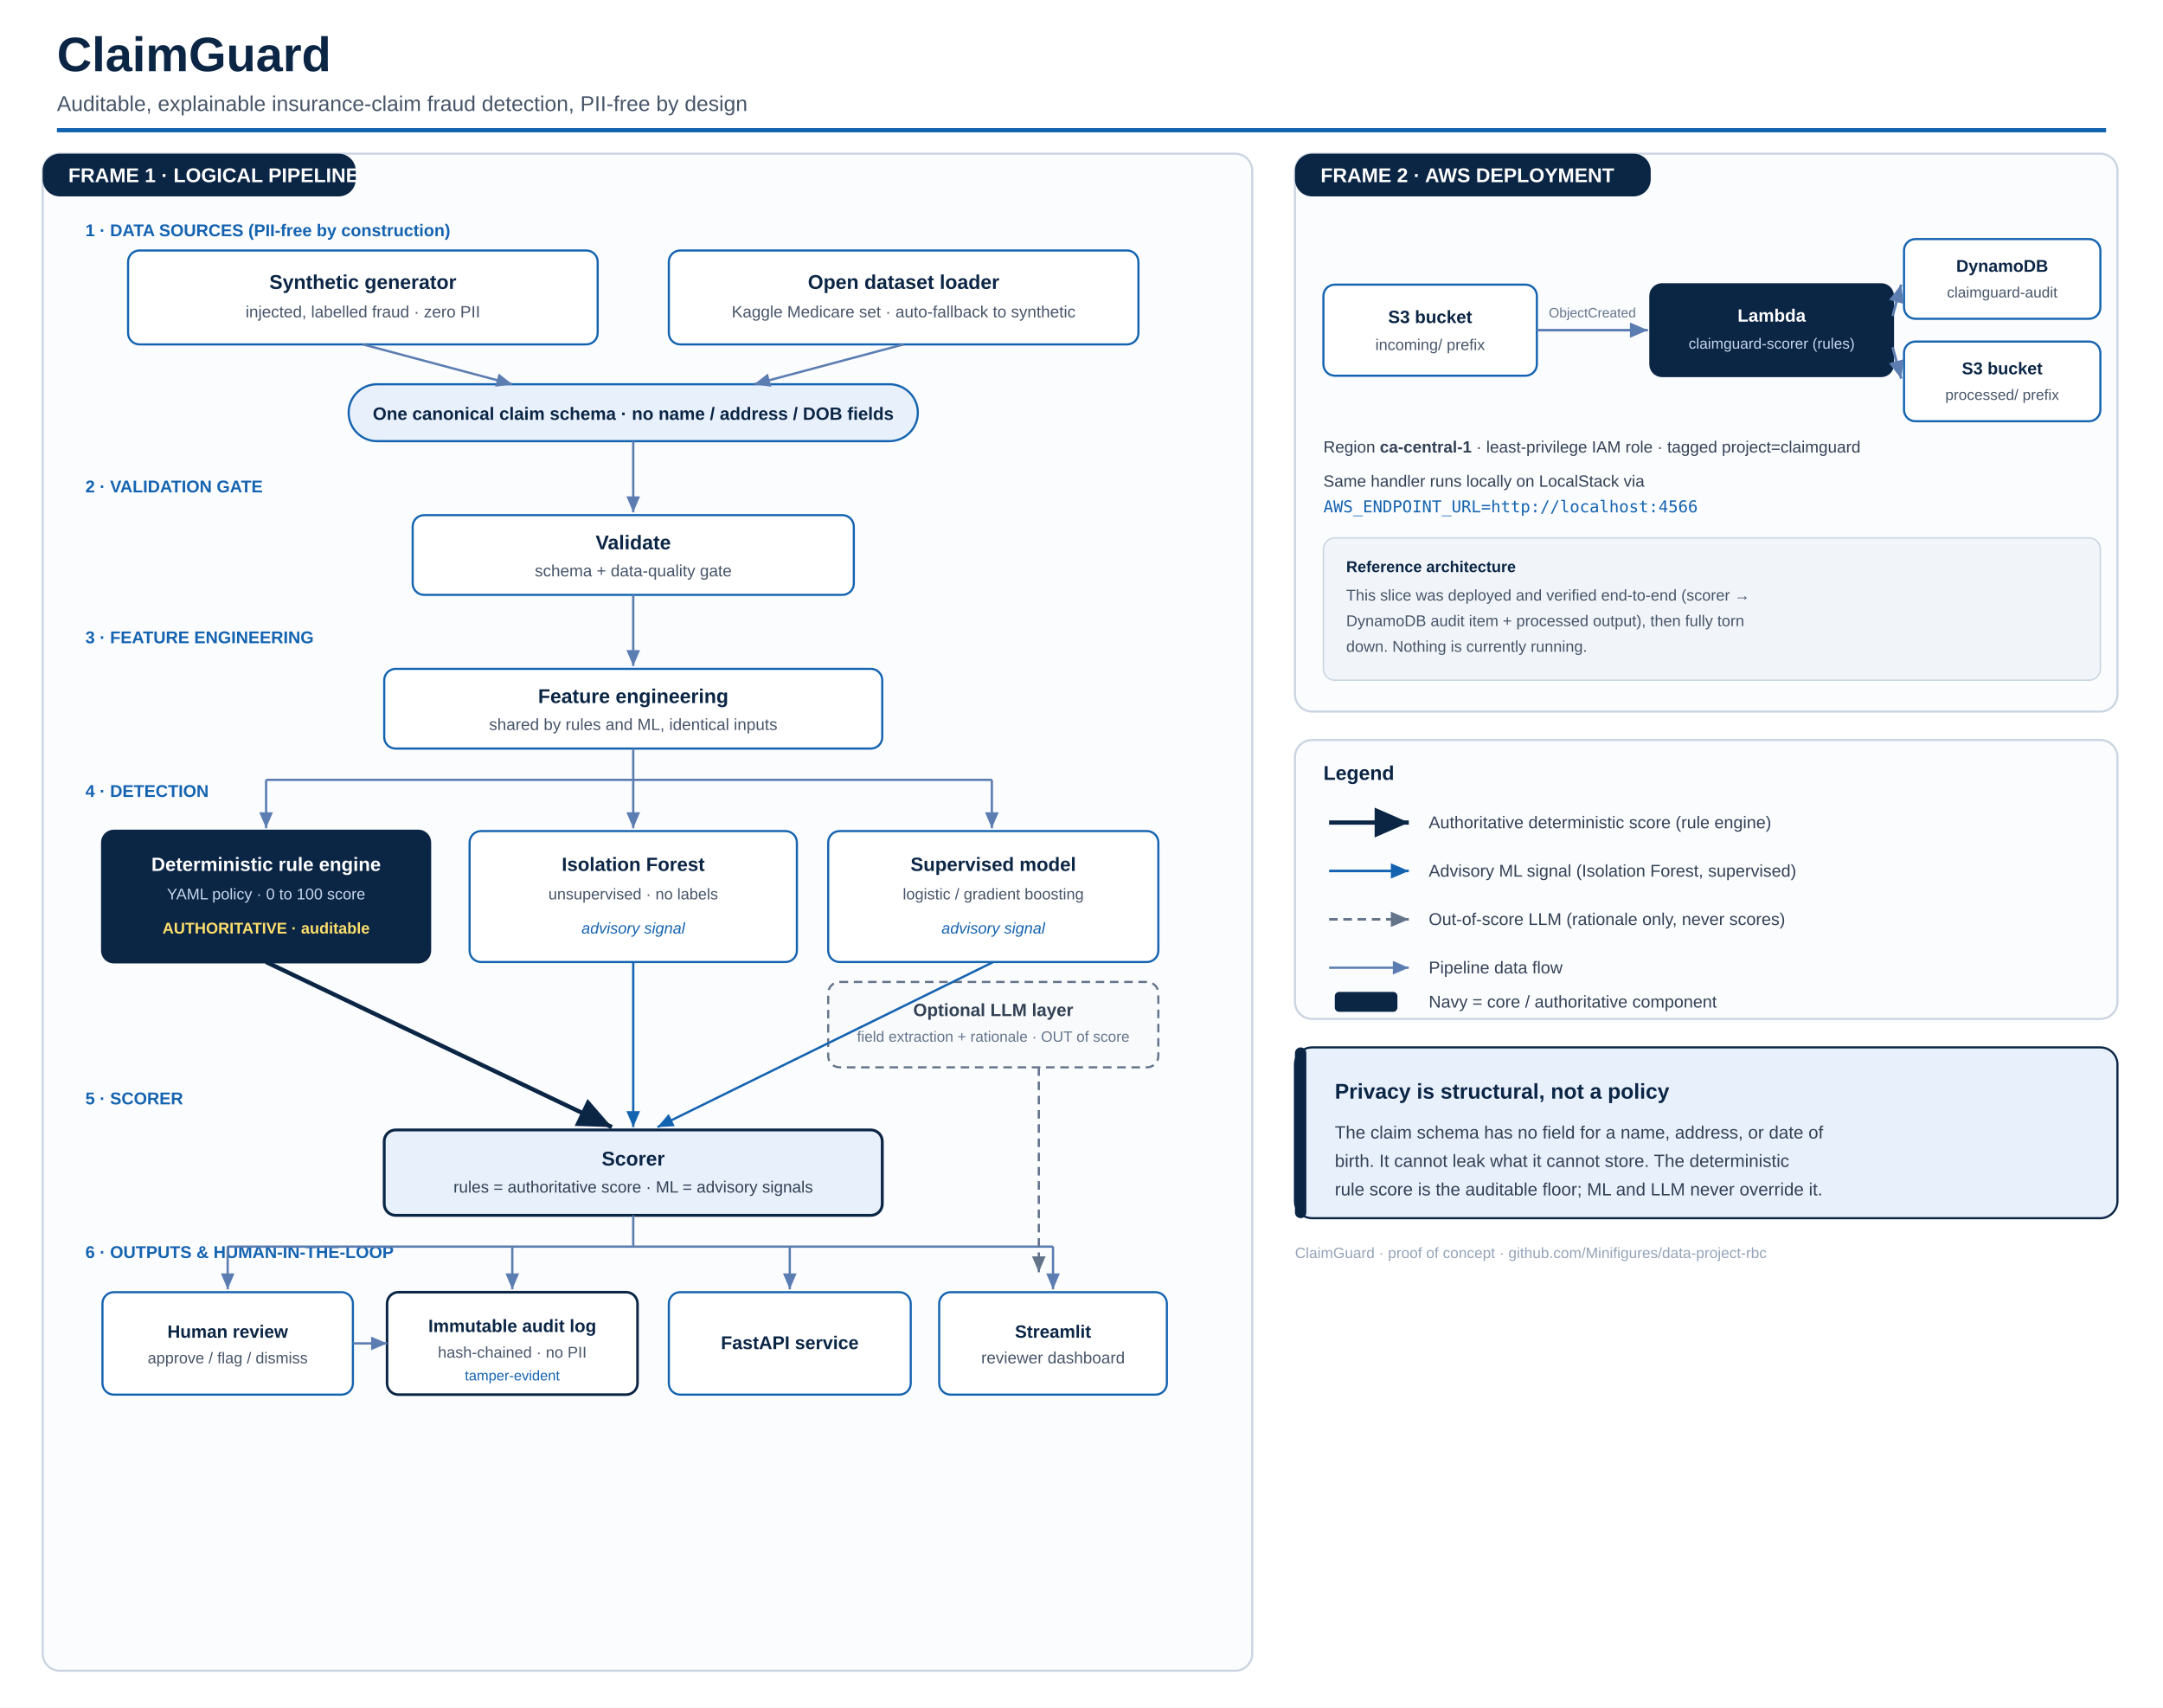
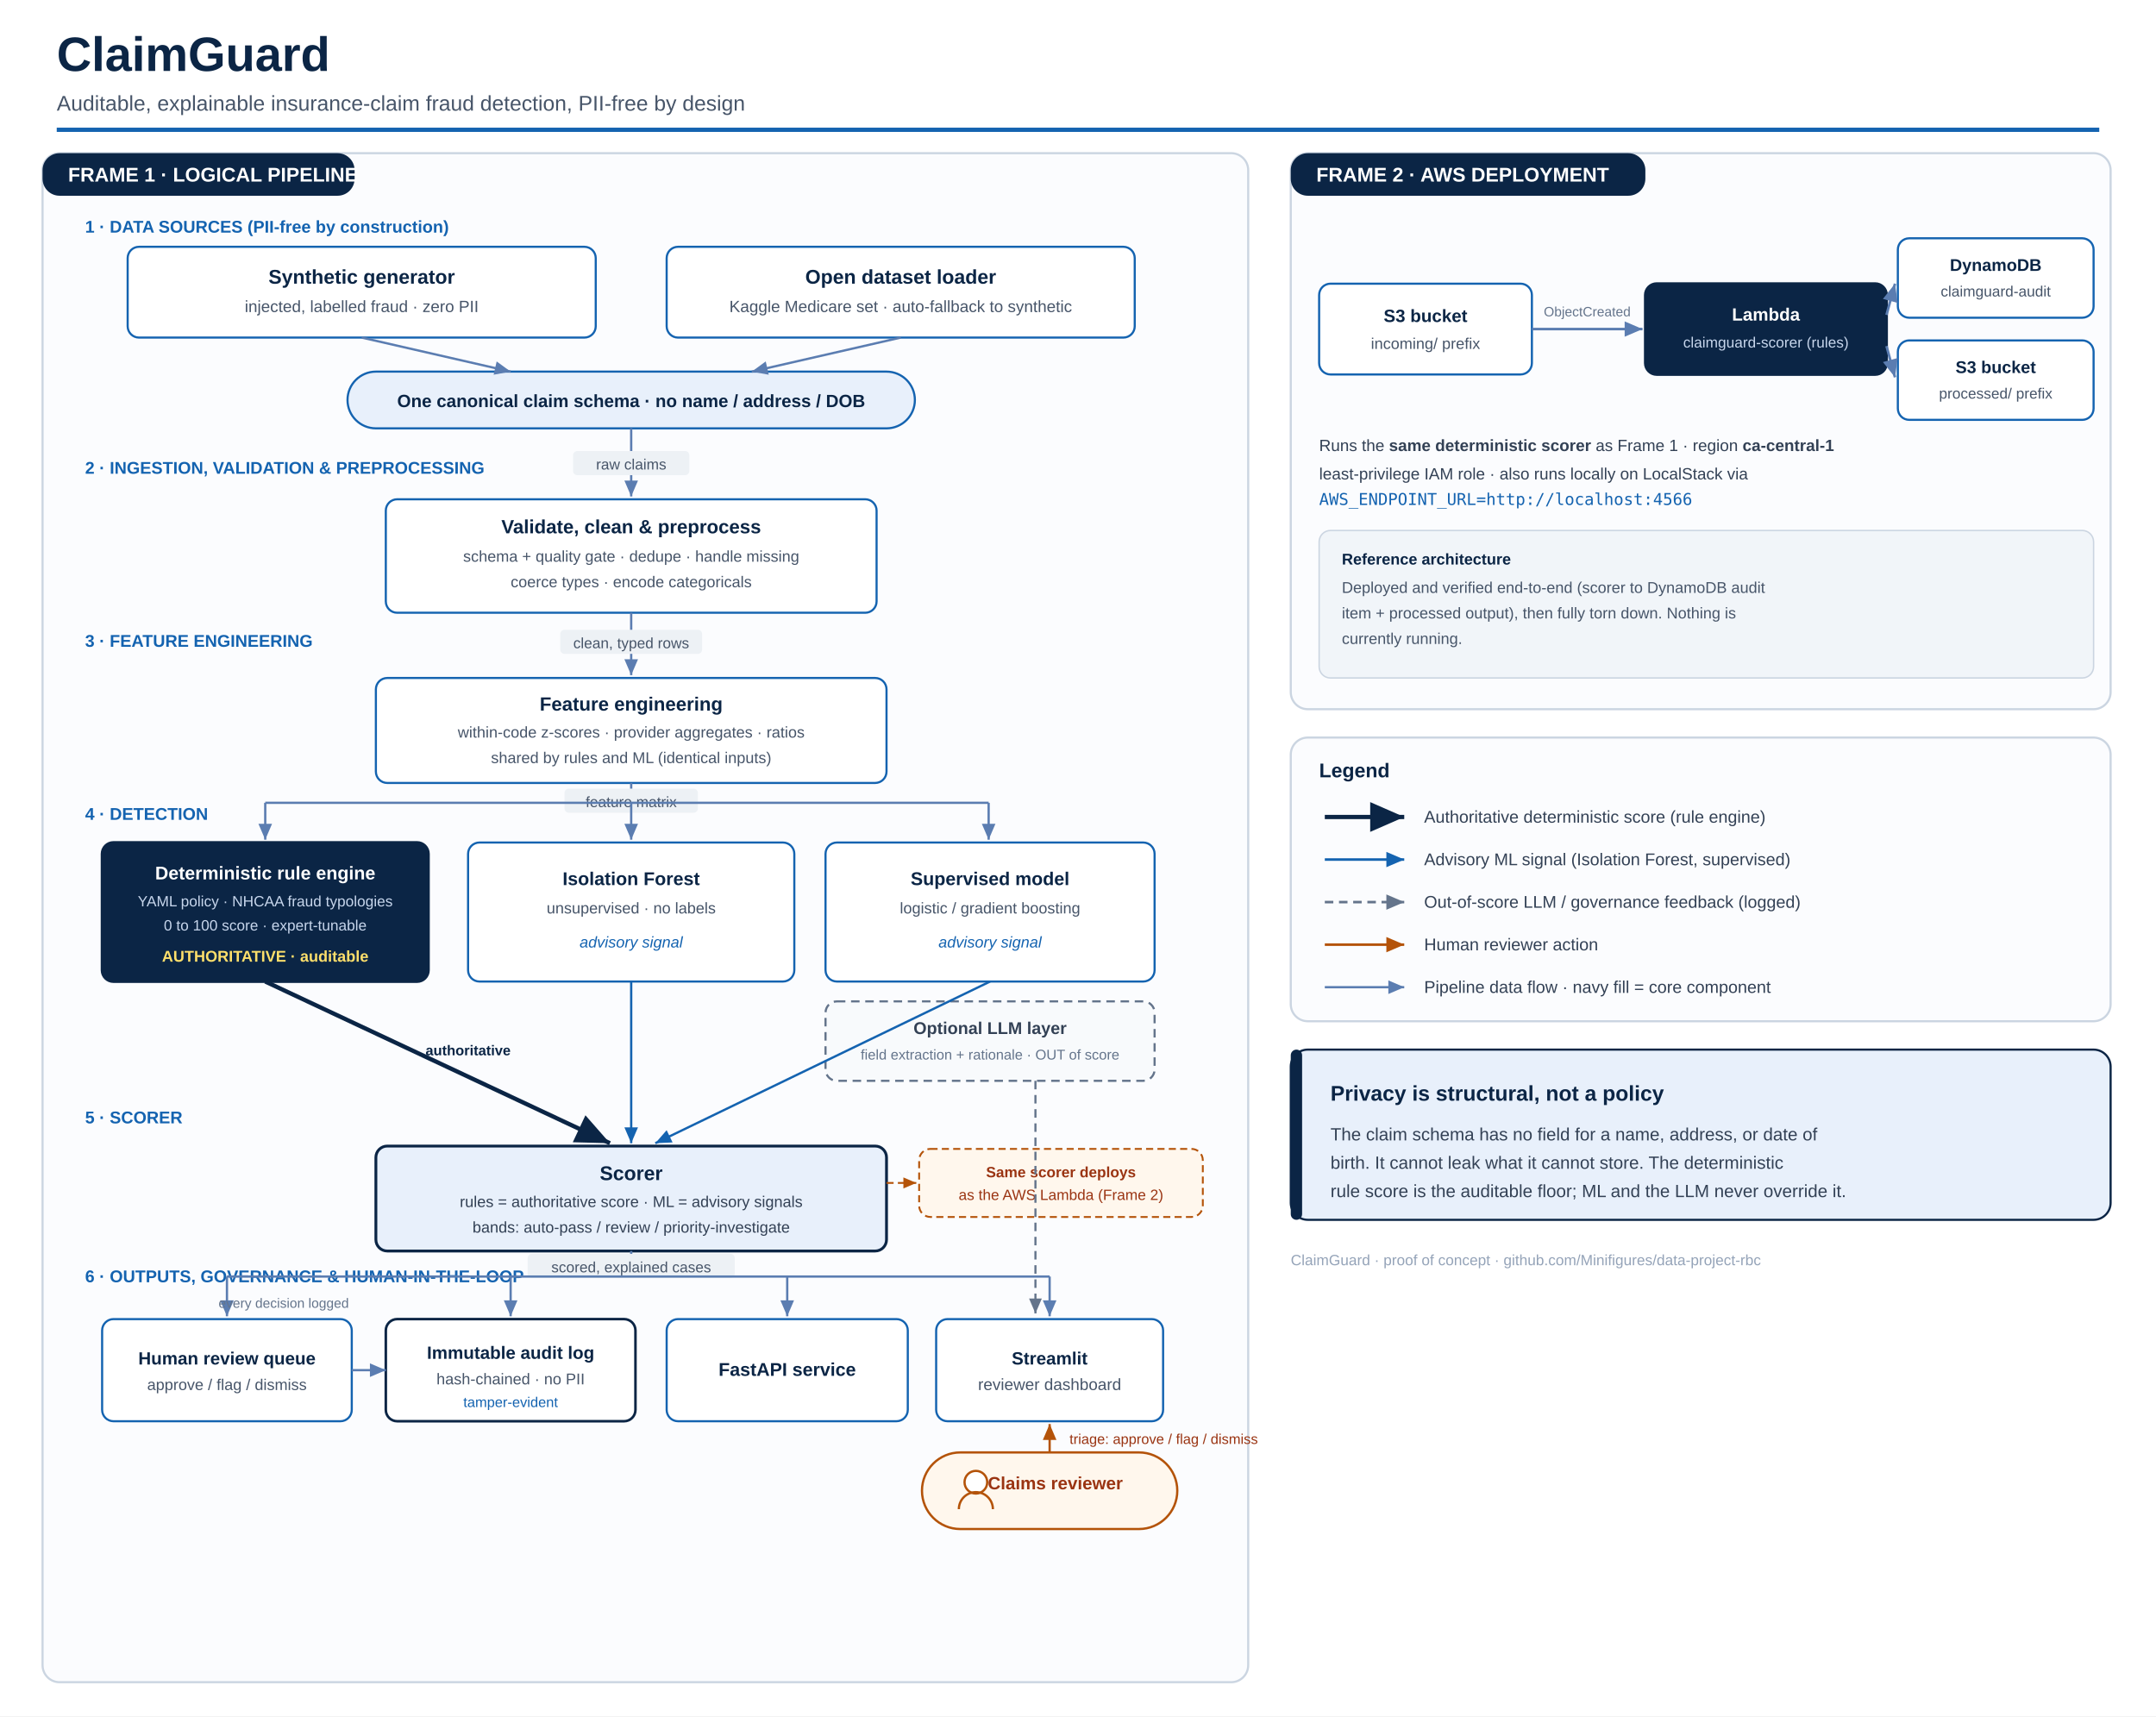
- <svg xmlns="http://www.w3.org/2000/svg" viewBox="0 0 1520 1200" font-family="Arial, Helvetica, sans-serif">
+ <svg xmlns="http://www.w3.org/2000/svg" viewBox="0 0 1520 1210" font-family="Arial, Helvetica, sans-serif">
  <defs>
    <marker id="aGrey" markerWidth="9" markerHeight="9" refX="7" refY="3" orient="auto">
      <path d="M0,0 L7,3 L0,6 Z" fill="#5B7DB1" />
    </marker>
    <marker id="aNavy" markerWidth="11" markerHeight="11" refX="8" refY="3.5" orient="auto">
      <path d="M0,0 L8,3.5 L0,7 Z" fill="#0B2545" />
    </marker>
    <marker id="aBlue" markerWidth="9" markerHeight="9" refX="7" refY="3" orient="auto">
      <path d="M0,0 L7,3 L0,6 Z" fill="#1463B0" />
    </marker>
    <marker id="aSlate" markerWidth="9" markerHeight="9" refX="7" refY="3" orient="auto">
      <path d="M0,0 L7,3 L0,6 Z" fill="#64748B" />
    </marker>
+     <marker id="aAmber" markerWidth="9" markerHeight="9" refX="7" refY="3" orient="auto">
+       <path d="M0,0 L7,3 L0,6 Z" fill="#B45309" />
+     </marker>
  </defs>
-   <rect x="0" y="0" width="1520" height="1200" fill="#FFFFFF" />
+   <rect x="0" y="0" width="1520" height="1210" fill="#FFFFFF" />
  <text x="40" y="50" font-size="34" font-weight="bold" fill="#0B2545">ClaimGuard</text>
  <text x="40" y="78" font-size="15" fill="#475569">Auditable, explainable insurance-claim fraud detection, PII-free by design</text>
  <rect x="40" y="90" width="1440" height="3" fill="#1463B0" />
-   <rect x="30" y="108" width="850" height="1066" rx="12" fill="#FBFCFE" stroke="#CBD5E1" stroke-width="1.5" />
+   <rect x="30" y="108" width="850" height="1078" rx="12" fill="#FBFCFE" stroke="#CBD5E1" stroke-width="1.5" />
  <rect x="30" y="108" width="220" height="30" rx="12" fill="#0B2545" />
  <text x="48" y="128" font-size="14" font-weight="bold" fill="#FFFFFF">FRAME 1 · LOGICAL PIPELINE</text>
-   <text x="60" y="166" font-size="12" font-weight="bold" fill="#1463B0">1 · DATA SOURCES (PII-free by construction)</text>
-   <rect x="90" y="176" width="330" height="66" rx="8" fill="#FFFFFF" stroke="#1463B0" stroke-width="1.5" />
-   <text x="255" y="203" font-size="14" font-weight="bold" fill="#0B2545" text-anchor="middle">Synthetic generator</text>
-   <text x="255" y="223" font-size="11.5" fill="#475569" text-anchor="middle">injected, labelled fraud · zero PII</text>
-   <rect x="470" y="176" width="330" height="66" rx="8" fill="#FFFFFF" stroke="#1463B0" stroke-width="1.5" />
-   <text x="635" y="203" font-size="14" font-weight="bold" fill="#0B2545" text-anchor="middle">Open dataset loader</text>
-   <text x="635" y="223" font-size="11.5" fill="#475569" text-anchor="middle">Kaggle Medicare set · auto-fallback to synthetic</text>
-   <rect x="245" y="270" width="400" height="40" rx="20" fill="#E8F0FB" stroke="#1463B0" stroke-width="1.5" />
-   <text x="445" y="295" font-size="12.5" font-weight="bold" fill="#0B2545" text-anchor="middle">One canonical claim schema · no name / address / DOB fields</text>
-   <line x1="255" y1="242" x2="360" y2="270" stroke="#5B7DB1" stroke-width="1.6" marker-end="url(#aGrey)" />
-   <line x1="635" y1="242" x2="530" y2="270" stroke="#5B7DB1" stroke-width="1.6" marker-end="url(#aGrey)" />
-   <text x="60" y="346" font-size="12" font-weight="bold" fill="#1463B0">2 · VALIDATION GATE</text>
-   <line x1="445" y1="310" x2="445" y2="360" stroke="#5B7DB1" stroke-width="1.6" marker-end="url(#aGrey)" />
-   <rect x="290" y="362" width="310" height="56" rx="8" fill="#FFFFFF" stroke="#1463B0" stroke-width="1.5" />
-   <text x="445" y="386" font-size="14" font-weight="bold" fill="#0B2545" text-anchor="middle">Validate</text>
-   <text x="445" y="405" font-size="11.5" fill="#475569" text-anchor="middle">schema + data-quality gate</text>
-   <text x="60" y="452" font-size="12" font-weight="bold" fill="#1463B0">3 · FEATURE ENGINEERING</text>
-   <line x1="445" y1="418" x2="445" y2="468" stroke="#5B7DB1" stroke-width="1.6" marker-end="url(#aGrey)" />
-   <rect x="270" y="470" width="350" height="56" rx="8" fill="#FFFFFF" stroke="#1463B0" stroke-width="1.5" />
-   <text x="445" y="494" font-size="14" font-weight="bold" fill="#0B2545" text-anchor="middle">Feature engineering</text>
-   <text x="445" y="513" font-size="11.5" fill="#475569" text-anchor="middle">shared by rules and ML, identical inputs</text>
-   <text x="60" y="560" font-size="12" font-weight="bold" fill="#1463B0">4 · DETECTION</text>
-   <line x1="445" y1="526" x2="445" y2="548" stroke="#5B7DB1" stroke-width="1.6" />
-   <line x1="187" y1="548" x2="697" y2="548" stroke="#5B7DB1" stroke-width="1.6" />
-   <line x1="187" y1="548" x2="187" y2="582" stroke="#5B7DB1" stroke-width="1.6" marker-end="url(#aGrey)" />
-   <line x1="445" y1="548" x2="445" y2="582" stroke="#5B7DB1" stroke-width="1.6" marker-end="url(#aGrey)" />
-   <line x1="697" y1="548" x2="697" y2="582" stroke="#5B7DB1" stroke-width="1.6" marker-end="url(#aGrey)" />
-   <rect x="72" y="584" width="230" height="92" rx="8" fill="#0B2545" stroke="#0B2545" stroke-width="2" />
-   <text x="187" y="612" font-size="13.5" font-weight="bold" fill="#FFFFFF" text-anchor="middle">Deterministic rule engine</text>
-   <text x="187" y="632" font-size="11" fill="#C7D6EC" text-anchor="middle">YAML policy · 0 to 100 score</text>
-   <text x="187" y="656" font-size="11" font-weight="bold" fill="#FEDF6B" text-anchor="middle">AUTHORITATIVE · auditable</text>
-   <rect x="330" y="584" width="230" height="92" rx="8" fill="#FFFFFF" stroke="#1463B0" stroke-width="1.5" />
-   <text x="445" y="612" font-size="13.5" font-weight="bold" fill="#0B2545" text-anchor="middle">Isolation Forest</text>
-   <text x="445" y="632" font-size="11" fill="#475569" text-anchor="middle">unsupervised · no labels</text>
-   <text x="445" y="656" font-size="11" font-style="italic" fill="#1463B0" text-anchor="middle">advisory signal</text>
-   <rect x="582" y="584" width="232" height="92" rx="8" fill="#FFFFFF" stroke="#1463B0" stroke-width="1.5" />
-   <text x="698" y="612" font-size="13.5" font-weight="bold" fill="#0B2545" text-anchor="middle">Supervised model</text>
-   <text x="698" y="632" font-size="11" fill="#475569" text-anchor="middle">logistic / gradient boosting</text>
-   <text x="698" y="656" font-size="11" font-style="italic" fill="#1463B0" text-anchor="middle">advisory signal</text>
-   <rect x="582" y="690" width="232" height="60" rx="8" fill="#F8FAFC" stroke="#64748B" stroke-width="1.5" stroke-dasharray="6 4" />
-   <text x="698" y="714" font-size="12.5" font-weight="bold" fill="#334155" text-anchor="middle">Optional LLM layer</text>
-   <text x="698" y="732" font-size="10.5" fill="#64748B" text-anchor="middle">field extraction + rationale · OUT of score</text>
-   <text x="60" y="776" font-size="12" font-weight="bold" fill="#1463B0">5 · SCORER</text>
-   <line x1="187" y1="676" x2="430" y2="792" stroke="#0B2545" stroke-width="3" marker-end="url(#aNavy)" />
-   <line x1="445" y1="676" x2="445" y2="792" stroke="#1463B0" stroke-width="1.6" marker-end="url(#aBlue)" />
-   <line x1="698" y1="676" x2="462" y2="792" stroke="#1463B0" stroke-width="1.6" marker-end="url(#aBlue)" />
-   <rect x="270" y="794" width="350" height="60" rx="8" fill="#E8F0FB" stroke="#0B2545" stroke-width="2" />
-   <text x="445" y="819" font-size="14" font-weight="bold" fill="#0B2545" text-anchor="middle">Scorer</text>
-   <text x="445" y="838" font-size="11.5" fill="#334155" text-anchor="middle">rules = authoritative score · ML = advisory signals</text>
-   <text x="60" y="884" font-size="12" font-weight="bold" fill="#1463B0">6 · OUTPUTS &amp; HUMAN-IN-THE-LOOP</text>
-   <line x1="445" y1="854" x2="445" y2="876" stroke="#5B7DB1" stroke-width="1.6" />
-   <line x1="160" y1="876" x2="740" y2="876" stroke="#5B7DB1" stroke-width="1.6" />
-   <line x1="160" y1="876" x2="160" y2="906" stroke="#5B7DB1" stroke-width="1.6" marker-end="url(#aGrey)" />
-   <line x1="360" y1="876" x2="360" y2="906" stroke="#5B7DB1" stroke-width="1.6" marker-end="url(#aGrey)" />
-   <line x1="555" y1="876" x2="555" y2="906" stroke="#5B7DB1" stroke-width="1.6" marker-end="url(#aGrey)" />
-   <line x1="740" y1="876" x2="740" y2="906" stroke="#5B7DB1" stroke-width="1.6" marker-end="url(#aGrey)" />
-   <rect x="72" y="908" width="176" height="72" rx="8" fill="#FFFFFF" stroke="#1463B0" stroke-width="1.5" />
-   <text x="160" y="940" font-size="12.5" font-weight="bold" fill="#0B2545" text-anchor="middle">Human review</text>
-   <text x="160" y="958" font-size="11" fill="#475569" text-anchor="middle">approve / flag / dismiss</text>
-   <rect x="272" y="908" width="176" height="72" rx="8" fill="#FFFFFF" stroke="#0B2545" stroke-width="1.8" />
-   <text x="360" y="936" font-size="12.5" font-weight="bold" fill="#0B2545" text-anchor="middle">Immutable audit log</text>
-   <text x="360" y="954" font-size="11" fill="#475569" text-anchor="middle">hash-chained · no PII</text>
-   <text x="360" y="970" font-size="10" fill="#1463B0" text-anchor="middle">tamper-evident</text>
-   <rect x="470" y="908" width="170" height="72" rx="8" fill="#FFFFFF" stroke="#1463B0" stroke-width="1.5" />
-   <text x="555" y="948" font-size="13" font-weight="bold" fill="#0B2545" text-anchor="middle">FastAPI service</text>
-   <rect x="660" y="908" width="160" height="72" rx="8" fill="#FFFFFF" stroke="#1463B0" stroke-width="1.5" />
-   <text x="740" y="940" font-size="12.5" font-weight="bold" fill="#0B2545" text-anchor="middle">Streamlit</text>
-   <text x="740" y="958" font-size="11.5" fill="#475569" text-anchor="middle">reviewer dashboard</text>
-   <line x1="248" y1="944" x2="272" y2="944" stroke="#5B7DB1" stroke-width="1.6" marker-end="url(#aGrey)" />
-   <path d="M 730 750 L 730 894" fill="none" stroke="#64748B" stroke-width="1.6" stroke-dasharray="6 4" marker-end="url(#aSlate)" />
+   <text x="60" y="164" font-size="12" font-weight="bold" fill="#1463B0">1 · DATA SOURCES (PII-free by construction)</text>
+   <rect x="90" y="174" width="330" height="64" rx="8" fill="#FFFFFF" stroke="#1463B0" stroke-width="1.5" />
+   <text x="255" y="200" font-size="14" font-weight="bold" fill="#0B2545" text-anchor="middle">Synthetic generator</text>
+   <text x="255" y="220" font-size="11.5" fill="#475569" text-anchor="middle">injected, labelled fraud · zero PII</text>
+   <rect x="470" y="174" width="330" height="64" rx="8" fill="#FFFFFF" stroke="#1463B0" stroke-width="1.5" />
+   <text x="635" y="200" font-size="14" font-weight="bold" fill="#0B2545" text-anchor="middle">Open dataset loader</text>
+   <text x="635" y="220" font-size="11.5" fill="#475569" text-anchor="middle">Kaggle Medicare set · auto-fallback to synthetic</text>
+   <rect x="245" y="262" width="400" height="40" rx="20" fill="#E8F0FB" stroke="#1463B0" stroke-width="1.5" />
+   <text x="445" y="287" font-size="12.5" font-weight="bold" fill="#0B2545" text-anchor="middle">One canonical claim schema · no name / address / DOB</text>
+   <line x1="255" y1="238" x2="360" y2="262" stroke="#5B7DB1" stroke-width="1.6" marker-end="url(#aGrey)" />
+   <line x1="635" y1="238" x2="530" y2="262" stroke="#5B7DB1" stroke-width="1.6" marker-end="url(#aGrey)" />
+   <text x="60" y="334" font-size="12" font-weight="bold" fill="#1463B0">2 · INGESTION, VALIDATION &amp; PREPROCESSING</text>
+   <line x1="445" y1="302" x2="445" y2="350" stroke="#5B7DB1" stroke-width="1.6" marker-end="url(#aGrey)" />
+   <rect x="404" y="318" width="82" height="17" rx="3" fill="#EDF1F5" />
+   <text x="445" y="331" font-size="10.5" fill="#475569" text-anchor="middle">raw claims</text>
+   <rect x="272" y="352" width="346" height="80" rx="8" fill="#FFFFFF" stroke="#1463B0" stroke-width="1.5" />
+   <text x="445" y="376" font-size="13.5" font-weight="bold" fill="#0B2545" text-anchor="middle">Validate, clean &amp; preprocess</text>
+   <text x="445" y="396" font-size="11" fill="#475569" text-anchor="middle">schema + quality gate · dedupe · handle missing</text>
+   <text x="445" y="414" font-size="11" fill="#475569" text-anchor="middle">coerce types · encode categoricals</text>
+   <text x="60" y="456" font-size="12" font-weight="bold" fill="#1463B0">3 · FEATURE ENGINEERING</text>
+   <line x1="445" y1="432" x2="445" y2="476" stroke="#5B7DB1" stroke-width="1.6" marker-end="url(#aGrey)" />
+   <rect x="395" y="444" width="100" height="17" rx="3" fill="#EDF1F5" />
+   <text x="445" y="457" font-size="10.5" fill="#475569" text-anchor="middle">clean, typed rows</text>
+   <rect x="265" y="478" width="360" height="74" rx="8" fill="#FFFFFF" stroke="#1463B0" stroke-width="1.5" />
+   <text x="445" y="501" font-size="13.5" font-weight="bold" fill="#0B2545" text-anchor="middle">Feature engineering</text>
+   <text x="445" y="520" font-size="11" fill="#475569" text-anchor="middle">within-code z-scores · provider aggregates · ratios</text>
+   <text x="445" y="538" font-size="11" fill="#475569" text-anchor="middle">shared by rules and ML (identical inputs)</text>
+   <text x="60" y="578" font-size="12" font-weight="bold" fill="#1463B0">4 · DETECTION</text>
+   <line x1="445" y1="552" x2="445" y2="566" stroke="#5B7DB1" stroke-width="1.6" />
+   <rect x="398" y="556" width="94" height="17" rx="3" fill="#EDF1F5" />
+   <text x="445" y="569" font-size="10.5" fill="#475569" text-anchor="middle">feature matrix</text>
+   <line x1="187" y1="566" x2="697" y2="566" stroke="#5B7DB1" stroke-width="1.6" />
+   <line x1="187" y1="566" x2="187" y2="592" stroke="#5B7DB1" stroke-width="1.6" marker-end="url(#aGrey)" />
+   <line x1="445" y1="566" x2="445" y2="592" stroke="#5B7DB1" stroke-width="1.6" marker-end="url(#aGrey)" />
+   <line x1="697" y1="566" x2="697" y2="592" stroke="#5B7DB1" stroke-width="1.6" marker-end="url(#aGrey)" />
+   <rect x="72" y="594" width="230" height="98" rx="8" fill="#0B2545" stroke="#0B2545" stroke-width="2" />
+   <text x="187" y="620" font-size="13" font-weight="bold" fill="#FFFFFF" text-anchor="middle">Deterministic rule engine</text>
+   <text x="187" y="639" font-size="10.5" fill="#C7D6EC" text-anchor="middle">YAML policy · NHCAA fraud typologies</text>
+   <text x="187" y="656" font-size="10.5" fill="#C7D6EC" text-anchor="middle">0 to 100 score · expert-tunable</text>
+   <text x="187" y="678" font-size="11" font-weight="bold" fill="#FEDF6B" text-anchor="middle">AUTHORITATIVE · auditable</text>
+   <rect x="330" y="594" width="230" height="98" rx="8" fill="#FFFFFF" stroke="#1463B0" stroke-width="1.5" />
+   <text x="445" y="624" font-size="13" font-weight="bold" fill="#0B2545" text-anchor="middle">Isolation Forest</text>
+   <text x="445" y="644" font-size="11" fill="#475569" text-anchor="middle">unsupervised · no labels</text>
+   <text x="445" y="668" font-size="11" font-style="italic" fill="#1463B0" text-anchor="middle">advisory signal</text>
+   <rect x="582" y="594" width="232" height="98" rx="8" fill="#FFFFFF" stroke="#1463B0" stroke-width="1.5" />
+   <text x="698" y="624" font-size="13" font-weight="bold" fill="#0B2545" text-anchor="middle">Supervised model</text>
+   <text x="698" y="644" font-size="11" fill="#475569" text-anchor="middle">logistic / gradient boosting</text>
+   <text x="698" y="668" font-size="11" font-style="italic" fill="#1463B0" text-anchor="middle">advisory signal</text>
+   <rect x="582" y="706" width="232" height="56" rx="8" fill="#F8FAFC" stroke="#64748B" stroke-width="1.5" stroke-dasharray="6 4" />
+   <text x="698" y="729" font-size="12" font-weight="bold" fill="#334155" text-anchor="middle">Optional LLM layer</text>
+   <text x="698" y="747" font-size="10" fill="#64748B" text-anchor="middle">field extraction + rationale · OUT of score</text>
+   <text x="60" y="792" font-size="12" font-weight="bold" fill="#1463B0">5 · SCORER</text>
+   <line x1="187" y1="692" x2="430" y2="806" stroke="#0B2545" stroke-width="3" marker-end="url(#aNavy)" />
+   <line x1="445" y1="692" x2="445" y2="806" stroke="#1463B0" stroke-width="1.6" marker-end="url(#aBlue)" />
+   <line x1="698" y1="692" x2="462" y2="806" stroke="#1463B0" stroke-width="1.6" marker-end="url(#aBlue)" />
+   <text x="300" y="744" font-size="10" font-weight="bold" fill="#0B2545">authoritative</text>
+   <rect x="265" y="808" width="360" height="74" rx="8" fill="#E8F0FB" stroke="#0B2545" stroke-width="2" />
+   <text x="445" y="832" font-size="14" font-weight="bold" fill="#0B2545" text-anchor="middle">Scorer</text>
+   <text x="445" y="851" font-size="11" fill="#334155" text-anchor="middle">rules = authoritative score · ML = advisory signals</text>
+   <text x="445" y="869" font-size="11" fill="#334155" text-anchor="middle">bands: auto-pass / review / priority-investigate</text>
+   <rect x="648" y="810" width="200" height="48" rx="8" fill="#FFF7ED" stroke="#B45309" stroke-width="1.3" stroke-dasharray="5 3" />
+   <text x="748" y="830" font-size="10.5" font-weight="bold" fill="#9A3412" text-anchor="middle">Same scorer deploys</text>
+   <text x="748" y="846" font-size="10.5" fill="#9A3412" text-anchor="middle">as the AWS Lambda (Frame 2)</text>
+   <line x1="625" y1="834" x2="646" y2="834" stroke="#B45309" stroke-width="1.3" stroke-dasharray="5 3" marker-end="url(#aAmber)" />
+   <text x="60" y="904" font-size="12" font-weight="bold" fill="#1463B0">6 · OUTPUTS, GOVERNANCE &amp; HUMAN-IN-THE-LOOP</text>
+   <line x1="445" y1="882" x2="445" y2="900" stroke="#5B7DB1" stroke-width="1.6" />
+   <rect x="372" y="884" width="146" height="17" rx="3" fill="#EDF1F5" />
+   <text x="445" y="897" font-size="10.5" fill="#475569" text-anchor="middle">scored, explained cases</text>
+   <line x1="160" y1="900" x2="740" y2="900" stroke="#5B7DB1" stroke-width="1.6" />
+   <line x1="160" y1="900" x2="160" y2="928" stroke="#5B7DB1" stroke-width="1.6" marker-end="url(#aGrey)" />
+   <line x1="360" y1="900" x2="360" y2="928" stroke="#5B7DB1" stroke-width="1.6" marker-end="url(#aGrey)" />
+   <line x1="555" y1="900" x2="555" y2="928" stroke="#5B7DB1" stroke-width="1.6" marker-end="url(#aGrey)" />
+   <line x1="740" y1="900" x2="740" y2="928" stroke="#5B7DB1" stroke-width="1.6" marker-end="url(#aGrey)" />
+   <rect x="72" y="930" width="176" height="72" rx="8" fill="#FFFFFF" stroke="#1463B0" stroke-width="1.5" />
+   <text x="160" y="962" font-size="12.5" font-weight="bold" fill="#0B2545" text-anchor="middle">Human review queue</text>
+   <text x="160" y="980" font-size="11" fill="#475569" text-anchor="middle">approve / flag / dismiss</text>
+   <rect x="272" y="930" width="176" height="72" rx="8" fill="#FFFFFF" stroke="#0B2545" stroke-width="1.8" />
+   <text x="360" y="958" font-size="12.5" font-weight="bold" fill="#0B2545" text-anchor="middle">Immutable audit log</text>
+   <text x="360" y="976" font-size="11" fill="#475569" text-anchor="middle">hash-chained · no PII</text>
+   <text x="360" y="992" font-size="10" fill="#1463B0" text-anchor="middle">tamper-evident</text>
+   <rect x="470" y="930" width="170" height="72" rx="8" fill="#FFFFFF" stroke="#1463B0" stroke-width="1.5" />
+   <text x="555" y="970" font-size="13" font-weight="bold" fill="#0B2545" text-anchor="middle">FastAPI service</text>
+   <rect x="660" y="930" width="160" height="72" rx="8" fill="#FFFFFF" stroke="#1463B0" stroke-width="1.5" />
+   <text x="740" y="962" font-size="12.5" font-weight="bold" fill="#0B2545" text-anchor="middle">Streamlit</text>
+   <text x="740" y="980" font-size="11.5" fill="#475569" text-anchor="middle">reviewer dashboard</text>
+   <line x1="248" y1="966" x2="272" y2="966" stroke="#5B7DB1" stroke-width="1.6" marker-end="url(#aGrey)" />
+   <text x="200" y="922" font-size="9.5" fill="#64748B" text-anchor="middle">every decision logged</text>
+   <path d="M 730 762 L 730 926" fill="none" stroke="#64748B" stroke-width="1.5" stroke-dasharray="6 4" marker-end="url(#aSlate)" />
+   <rect x="650" y="1024" width="180" height="54" rx="27" fill="#FFF7ED" stroke="#B45309" stroke-width="1.6" />
+   <circle cx="688" cy="1045" r="8" fill="#FFFFFF" stroke="#B45309" stroke-width="1.6" />
+   <path d="M 676 1064 a12,12 0 0 1 24,0" fill="none" stroke="#B45309" stroke-width="1.6" />
+   <text x="744" y="1050" font-size="12.5" font-weight="bold" fill="#9A3412" text-anchor="middle">Claims reviewer</text>
+   <line x1="740" y1="1024" x2="740" y2="1004" stroke="#B45309" stroke-width="1.6" marker-end="url(#aAmber)" />
+   <text x="754" y="1018" font-size="10" fill="#9A3412">triage: approve / flag / dismiss</text>
  <rect x="910" y="108" width="578" height="392" rx="12" fill="#FBFCFE" stroke="#CBD5E1" stroke-width="1.5" />
  <rect x="910" y="108" width="250" height="30" rx="12" fill="#0B2545" />
  <text x="928" y="128" font-size="14" font-weight="bold" fill="#FFFFFF">FRAME 2 · AWS DEPLOYMENT</text>
  <rect x="930" y="200" width="150" height="64" rx="8" fill="#FFFFFF" stroke="#1463B0" stroke-width="1.5" />
  <text x="1005" y="227" font-size="12.5" font-weight="bold" fill="#0B2545" text-anchor="middle">S3 bucket</text>
  <text x="1005" y="246" font-size="11" fill="#475569" text-anchor="middle">incoming/ prefix</text>
  <rect x="1160" y="200" width="170" height="64" rx="8" fill="#0B2545" stroke="#0B2545" stroke-width="2" />
  <text x="1245" y="226" font-size="12.5" font-weight="bold" fill="#FFFFFF" text-anchor="middle">Lambda</text>
  <text x="1245" y="245" font-size="10.5" fill="#C7D6EC" text-anchor="middle">claimguard-scorer (rules)</text>
  <rect x="1338" y="168" width="138" height="56" rx="8" fill="#FFFFFF" stroke="#1463B0" stroke-width="1.5" />
  <text x="1407" y="191" font-size="12" font-weight="bold" fill="#0B2545" text-anchor="middle">DynamoDB</text>
  <text x="1407" y="209" font-size="10.5" fill="#475569" text-anchor="middle">claimguard-audit</text>
  <rect x="1338" y="240" width="138" height="56" rx="8" fill="#FFFFFF" stroke="#1463B0" stroke-width="1.5" />
  <text x="1407" y="263" font-size="12" font-weight="bold" fill="#0B2545" text-anchor="middle">S3 bucket</text>
  <text x="1407" y="281" font-size="10.5" fill="#475569" text-anchor="middle">processed/ prefix</text>
  <line x1="1080" y1="232" x2="1158" y2="232" stroke="#5B7DB1" stroke-width="1.8" marker-end="url(#aGrey)" />
  <text x="1119" y="223" font-size="9.5" fill="#64748B" text-anchor="middle">ObjectCreated</text>
  <line x1="1330" y1="222" x2="1336" y2="200" stroke="#5B7DB1" stroke-width="1.8" marker-end="url(#aGrey)" />
  <line x1="1330" y1="244" x2="1336" y2="266" stroke="#5B7DB1" stroke-width="1.8" marker-end="url(#aGrey)" />
-   <text x="930" y="318" font-size="11.5" fill="#334155">Region <tspan font-weight="bold">ca-central-1</tspan> · least-privilege IAM role · tagged project=claimguard</text>
-   <text x="930" y="342" font-size="11.5" fill="#334155">Same handler runs locally on LocalStack via</text>
-   <text x="930" y="360" font-size="11.5" font-family="monospace" fill="#1463B0">AWS_ENDPOINT_URL=http://localhost:4566</text>
-   <rect x="930" y="378" width="546" height="100" rx="8" fill="#F1F5F9" stroke="#CBD5E1" stroke-width="1" />
-   <text x="946" y="402" font-size="11" font-weight="bold" fill="#0B2545">Reference architecture</text>
-   <text x="946" y="422" font-size="11" fill="#475569">This slice was deployed and verified end-to-end (scorer →</text>
-   <text x="946" y="440" font-size="11" fill="#475569">DynamoDB audit item + processed output), then fully torn</text>
-   <text x="946" y="458" font-size="11" fill="#475569">down. Nothing is currently running.</text>
-   <rect x="910" y="520" width="578" height="196" rx="12" fill="#FBFCFE" stroke="#CBD5E1" stroke-width="1.5" />
+   <text x="930" y="318" font-size="11.5" fill="#334155">Runs the <tspan font-weight="bold">same deterministic scorer</tspan> as Frame 1 · region <tspan font-weight="bold">ca-central-1</tspan>
+   </text>
+   <text x="930" y="338" font-size="11.5" fill="#334155">least-privilege IAM role · also runs locally on LocalStack via</text>
+   <text x="930" y="356" font-size="11.5" font-family="monospace" fill="#1463B0">AWS_ENDPOINT_URL=http://localhost:4566</text>
+   <rect x="930" y="374" width="546" height="104" rx="8" fill="#F1F5F9" stroke="#CBD5E1" stroke-width="1" />
+   <text x="946" y="398" font-size="11" font-weight="bold" fill="#0B2545">Reference architecture</text>
+   <text x="946" y="418" font-size="11" fill="#475569">Deployed and verified end-to-end (scorer to DynamoDB audit</text>
+   <text x="946" y="436" font-size="11" fill="#475569">item + processed output), then fully torn down. Nothing is</text>
+   <text x="946" y="454" font-size="11" fill="#475569">currently running.</text>
+   <rect x="910" y="520" width="578" height="200" rx="12" fill="#FBFCFE" stroke="#CBD5E1" stroke-width="1.5" />
  <text x="930" y="548" font-size="14" font-weight="bold" fill="#0B2545">Legend</text>
-   <line x1="934" y1="578" x2="990" y2="578" stroke="#0B2545" stroke-width="3" marker-end="url(#aNavy)" />
-   <text x="1004" y="582" font-size="12" fill="#334155">Authoritative deterministic score (rule engine)</text>
-   <line x1="934" y1="612" x2="990" y2="612" stroke="#1463B0" stroke-width="1.8" marker-end="url(#aBlue)" />
-   <text x="1004" y="616" font-size="12" fill="#334155">Advisory ML signal (Isolation Forest, supervised)</text>
-   <line x1="934" y1="646" x2="990" y2="646" stroke="#64748B" stroke-width="1.8" stroke-dasharray="6 4" marker-end="url(#aSlate)" />
-   <text x="1004" y="650" font-size="12" fill="#334155">Out-of-score LLM (rationale only, never scores)</text>
-   <line x1="934" y1="680" x2="990" y2="680" stroke="#5B7DB1" stroke-width="1.6" marker-end="url(#aGrey)" />
-   <text x="1004" y="684" font-size="12" fill="#334155">Pipeline data flow</text>
-   <rect x="938" y="697" width="44" height="14" rx="3" fill="#0B2545" />
-   <text x="1004" y="708" font-size="12" fill="#334155">Navy = core / authoritative component</text>
-   <rect x="910" y="736" width="578" height="120" rx="12" fill="#E8F0FB" stroke="#0B2545" stroke-width="1.5" />
-   <rect x="910" y="736" width="8" height="120" rx="4" fill="#0B2545" />
-   <text x="938" y="772" font-size="15" font-weight="bold" fill="#0B2545">Privacy is structural, not a policy</text>
-   <text x="938" y="800" font-size="12.5" fill="#334155">The claim schema has no field for a name, address, or date of</text>
-   <text x="938" y="820" font-size="12.5" fill="#334155">birth. It cannot leak what it cannot store. The deterministic</text>
-   <text x="938" y="840" font-size="12.5" fill="#334155">rule score is the auditable floor; ML and LLM never override it.</text>
-   <text x="910" y="884" font-size="10.5" fill="#94A3B8">ClaimGuard · proof of concept · github.com/Minifigures/data-project-rbc</text>
+   <line x1="934" y1="576" x2="990" y2="576" stroke="#0B2545" stroke-width="3" marker-end="url(#aNavy)" />
+   <text x="1004" y="580" font-size="12" fill="#334155">Authoritative deterministic score (rule engine)</text>
+   <line x1="934" y1="606" x2="990" y2="606" stroke="#1463B0" stroke-width="1.8" marker-end="url(#aBlue)" />
+   <text x="1004" y="610" font-size="12" fill="#334155">Advisory ML signal (Isolation Forest, supervised)</text>
+   <line x1="934" y1="636" x2="990" y2="636" stroke="#64748B" stroke-width="1.8" stroke-dasharray="6 4" marker-end="url(#aSlate)" />
+   <text x="1004" y="640" font-size="12" fill="#334155">Out-of-score LLM / governance feedback (logged)</text>
+   <line x1="934" y1="666" x2="990" y2="666" stroke="#B45309" stroke-width="1.8" marker-end="url(#aAmber)" />
+   <text x="1004" y="670" font-size="12" fill="#334155">Human reviewer action</text>
+   <line x1="934" y1="696" x2="990" y2="696" stroke="#5B7DB1" stroke-width="1.6" marker-end="url(#aGrey)" />
+   <text x="1004" y="700" font-size="12" fill="#334155">Pipeline data flow · navy fill = core component</text>
+   <rect x="910" y="740" width="578" height="120" rx="12" fill="#E8F0FB" stroke="#0B2545" stroke-width="1.5" />
+   <rect x="910" y="740" width="8" height="120" rx="4" fill="#0B2545" />
+   <text x="938" y="776" font-size="15" font-weight="bold" fill="#0B2545">Privacy is structural, not a policy</text>
+   <text x="938" y="804" font-size="12.5" fill="#334155">The claim schema has no field for a name, address, or date of</text>
+   <text x="938" y="824" font-size="12.5" fill="#334155">birth. It cannot leak what it cannot store. The deterministic</text>
+   <text x="938" y="844" font-size="12.5" fill="#334155">rule score is the auditable floor; ML and the LLM never override it.</text>
+   <text x="910" y="892" font-size="10.5" fill="#94A3B8">ClaimGuard · proof of concept · github.com/Minifigures/data-project-rbc</text>
</svg>
